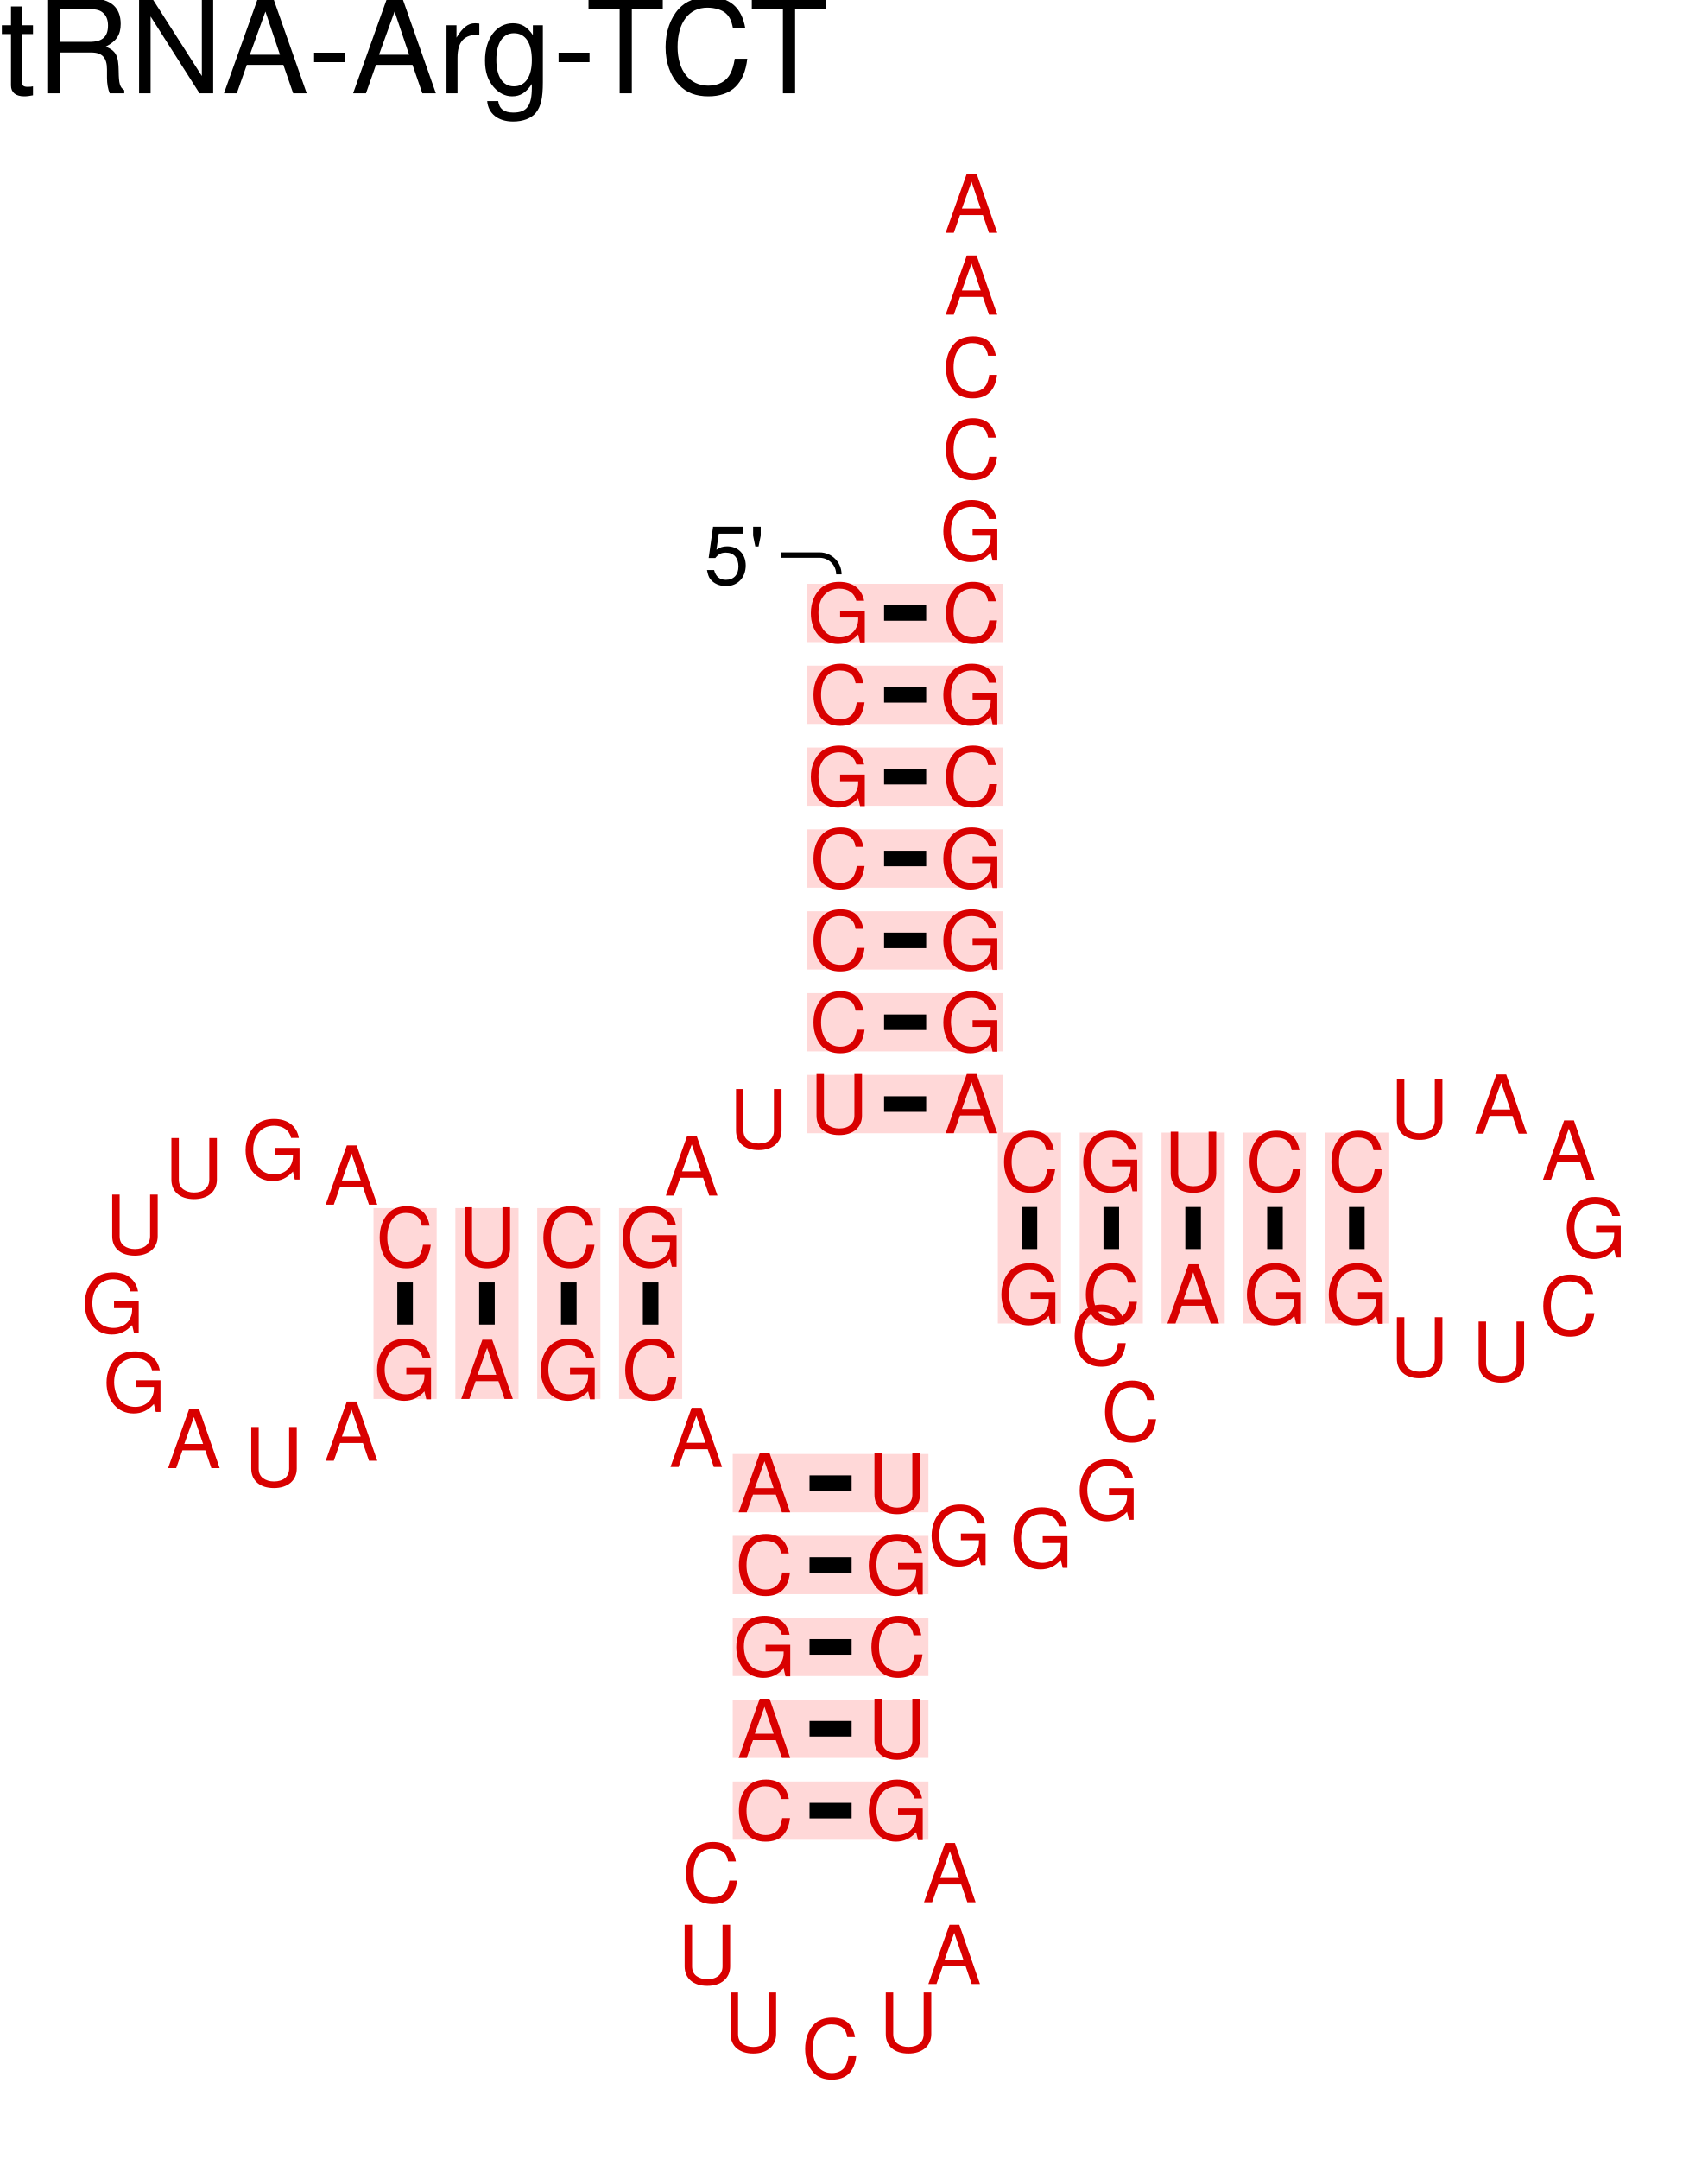
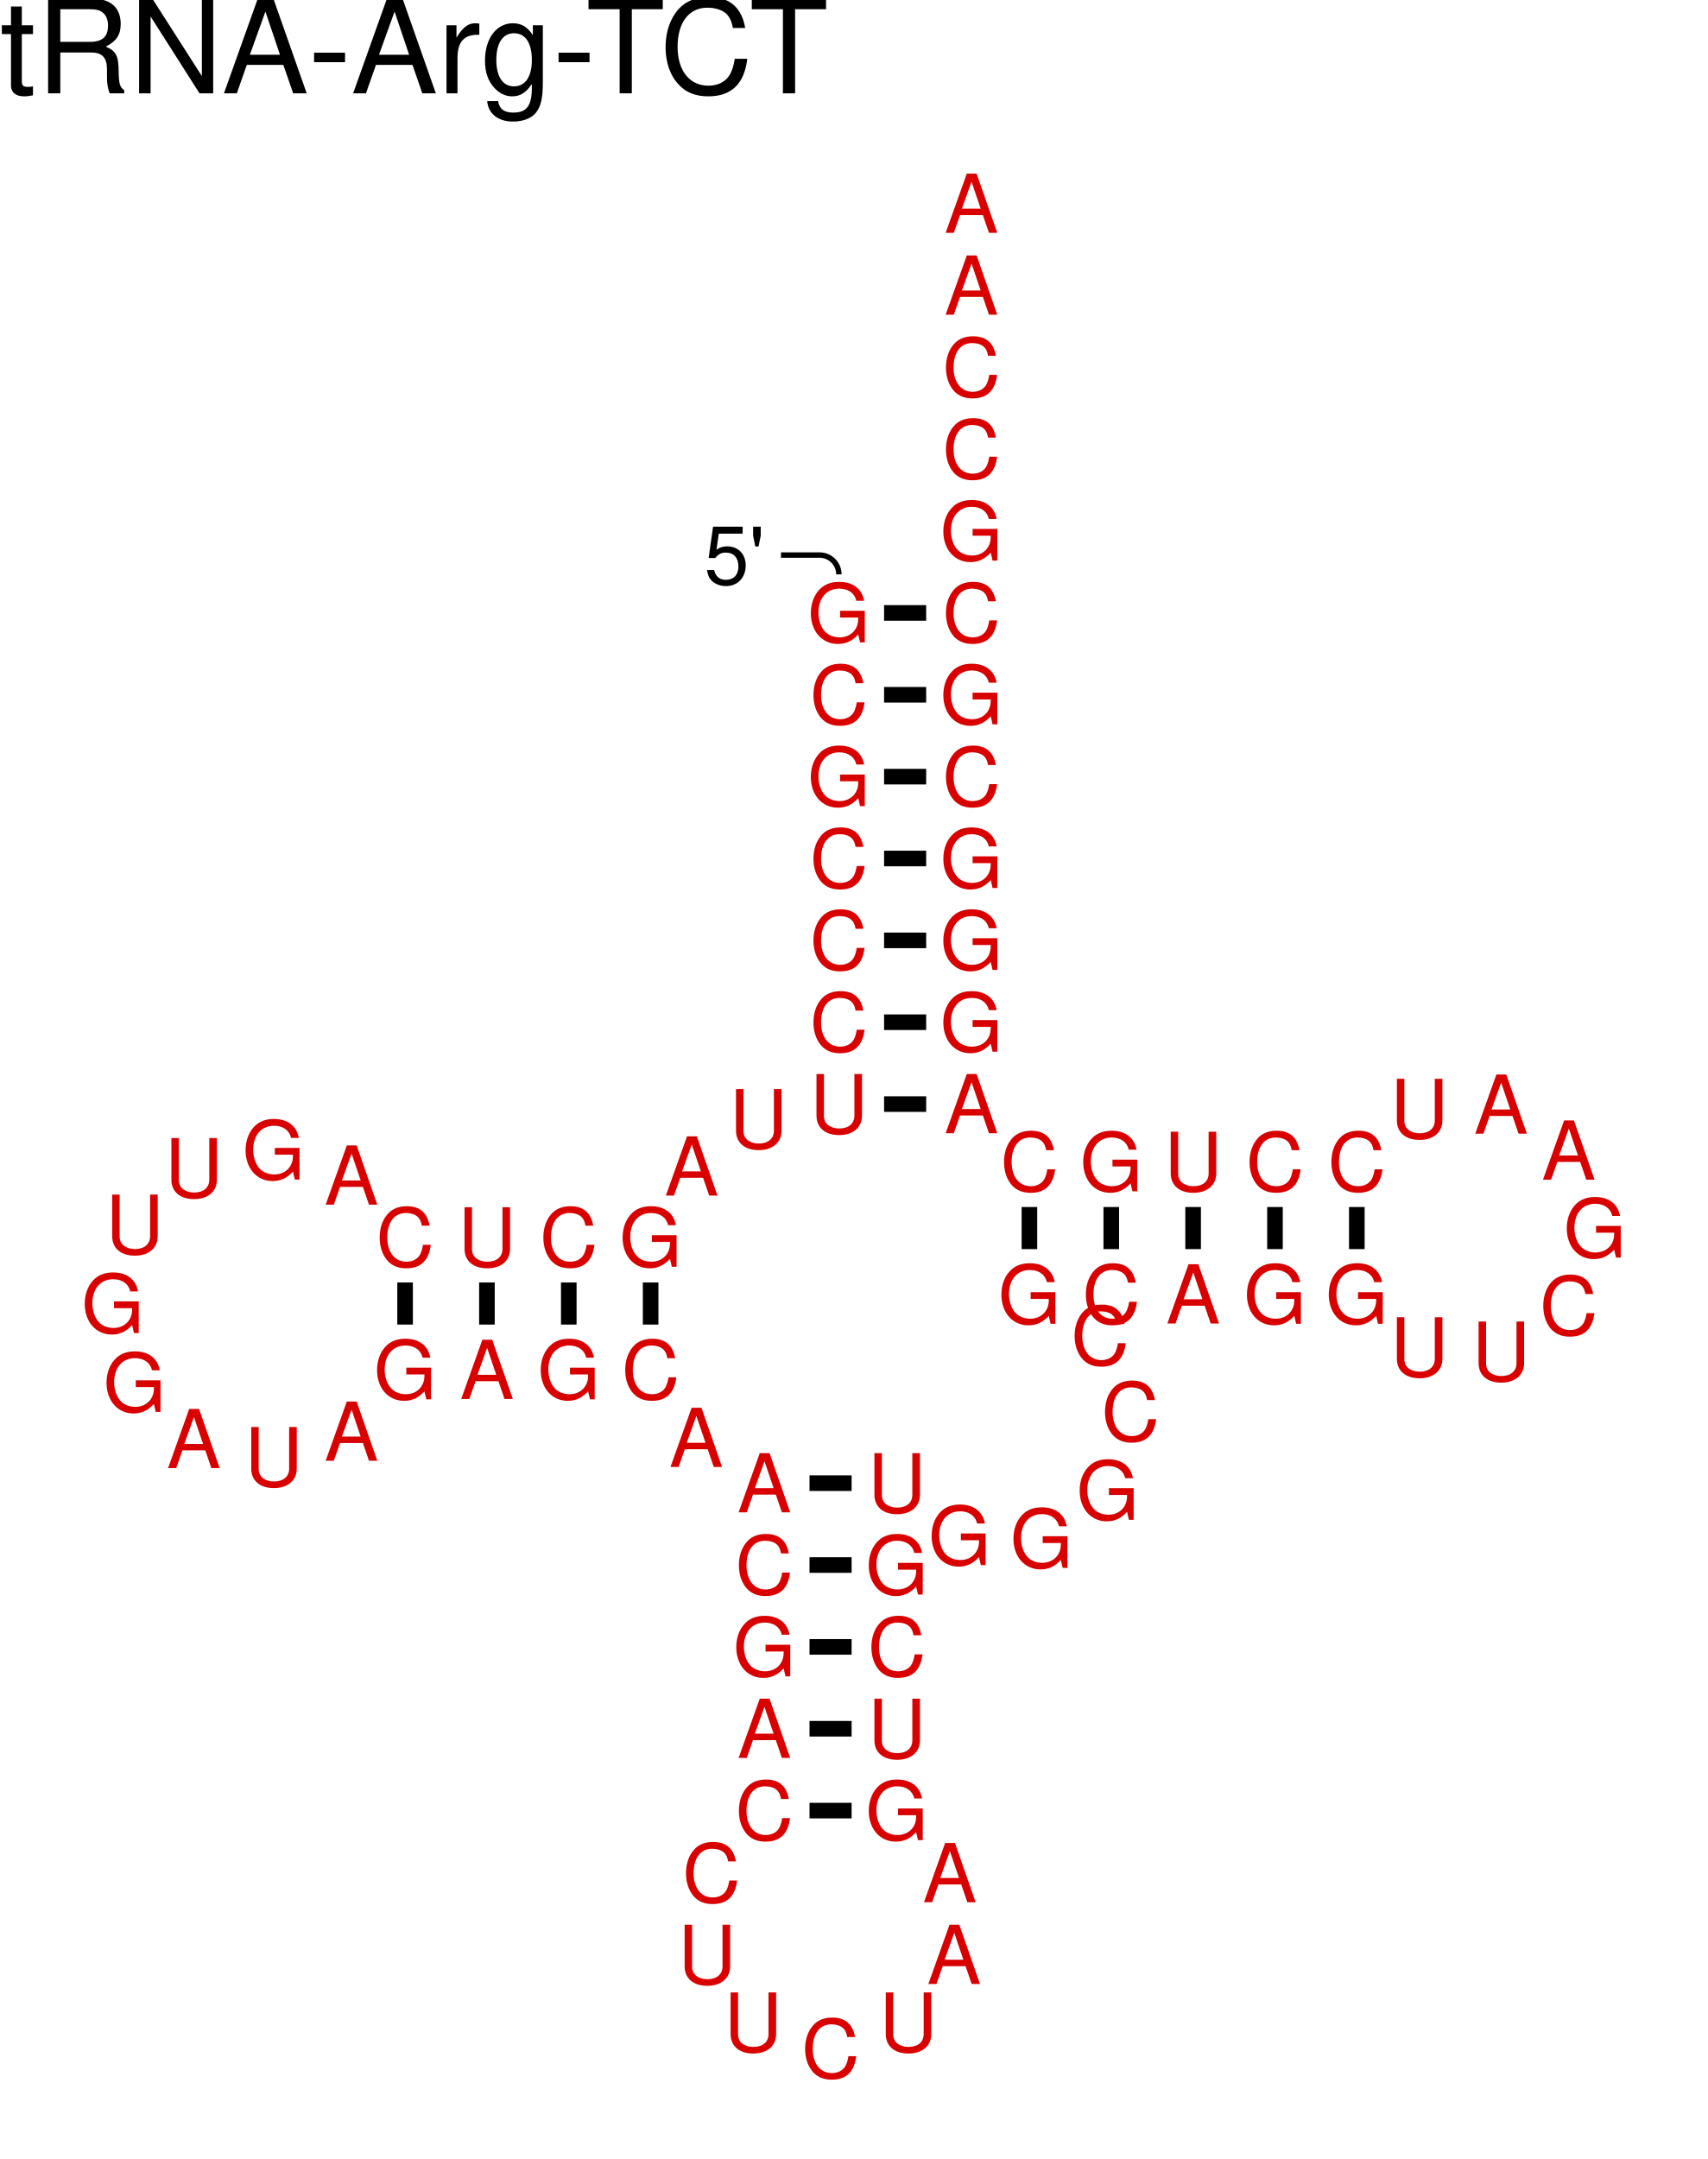
<svg xmlns="http://www.w3.org/2000/svg" version="1.0" width="157.727" height="199.397" id="svg2403" xml:space="preserve">
  <text x="0" y="8.616" id="text1000">
    <tspan x="0" y="8.616" fill="#000000" font-variant="normal" font-weight="normal" font-style="normal" font-family="Helvetica, Arial, sans-serif" font-size="12" id="tspan1001">tRNA-Arg-TCT</tspan>
  </text>
-   <path fill="#ffd8d8" stroke="none" d="M 74.566 53.916 L 74.566,53.916L 92.641,53.916L 92.641,59.301L 74.566,59.301Z" />
  <path fill="none" stroke="#000000" stroke-width="1.44" stroke-linecap="butt" stroke-linejoin="miter" d="M 81.66 56.608 L 85.548 56.608 " />
-   <path fill="#ffd8d8" stroke="none" d="M 74.566 61.476 L 74.566,61.476L 92.641,61.476L 92.641,66.861L 74.566,66.861Z" />
  <path fill="none" stroke="#000000" stroke-width="1.44" stroke-linecap="butt" stroke-linejoin="miter" d="M 81.66 64.168 L 85.548 64.168 " />
-   <path fill="#ffd8d8" stroke="none" d="M 74.566 69.036 L 74.566,69.036L 92.641,69.036L 92.641,74.421L 74.566,74.421Z" />
  <path fill="none" stroke="#000000" stroke-width="1.44" stroke-linecap="butt" stroke-linejoin="miter" d="M 81.66 71.728 L 85.548 71.728 " />
-   <path fill="#ffd8d8" stroke="none" d="M 74.566 76.596 L 74.566,76.596L 92.641,76.596L 92.641,81.981L 74.566,81.981Z" />
  <path fill="none" stroke="#000000" stroke-width="1.44" stroke-linecap="butt" stroke-linejoin="miter" d="M 81.66 79.288 L 85.548 79.288 " />
-   <path fill="#ffd8d8" stroke="none" d="M 74.566 84.156 L 74.566,84.156L 92.641,84.156L 92.641,89.541L 74.566,89.541Z" />
  <path fill="none" stroke="#000000" stroke-width="1.44" stroke-linecap="butt" stroke-linejoin="miter" d="M 81.66 86.849 L 85.548 86.849 " />
-   <path fill="#ffd8d8" stroke="none" d="M 74.566 91.716 L 74.566,91.716L 92.641,91.716L 92.641,97.101L 74.566,97.101Z" />
  <path fill="none" stroke="#000000" stroke-width="1.44" stroke-linecap="butt" stroke-linejoin="miter" d="M 81.66 94.409 L 85.548 94.409 " />
-   <path fill="#ffd8d8" stroke="none" d="M 74.566 99.276 L 74.566,99.276L 92.641,99.276L 92.641,104.661L 74.566,104.661Z" />
  <path fill="none" stroke="#000000" stroke-width="1.44" stroke-linecap="butt" stroke-linejoin="miter" d="M 81.66 101.969 L 85.548 101.969 " />
-   <path fill="#ffd8d8" stroke="none" d="M 63.014 111.577 L 63.014,111.577L 63.014,129.202L 57.179,129.202L 57.179,111.577Z" />
  <path fill="none" stroke="#000000" stroke-width="1.44" stroke-linecap="butt" stroke-linejoin="miter" d="M 60.097 118.445 L 60.097 122.333 " />
-   <path fill="#ffd8d8" stroke="none" d="M 55.454 111.577 L 55.454,111.577L 55.454,129.202L 49.619,129.202L 49.619,111.577Z" />
  <path fill="none" stroke="#000000" stroke-width="1.44" stroke-linecap="butt" stroke-linejoin="miter" d="M 52.537 118.445 L 52.537 122.333 " />
-   <path fill="#ffd8d8" stroke="none" d="M 47.894 111.577 L 47.894,111.577L 47.894,129.202L 42.059,129.202L 42.059,111.577Z" />
  <path fill="none" stroke="#000000" stroke-width="1.44" stroke-linecap="butt" stroke-linejoin="miter" d="M 44.977 118.445 L 44.977 122.333 " />
-   <path fill="#ffd8d8" stroke="none" d="M 40.334 111.577 L 40.334,111.577L 40.334,129.202L 34.499,129.202L 34.499,111.577Z" />
  <path fill="none" stroke="#000000" stroke-width="1.44" stroke-linecap="butt" stroke-linejoin="miter" d="M 37.417 118.445 L 37.417 122.333 " />
-   <path fill="#ffd8d8" stroke="none" d="M 67.679 134.288 L 67.679,134.288L 85.754,134.288L 85.754,139.673L 67.679,139.673Z" />
  <path fill="none" stroke="#000000" stroke-width="1.44" stroke-linecap="butt" stroke-linejoin="miter" d="M 74.773 136.98 L 78.661 136.98 " />
-   <path fill="#ffd8d8" stroke="none" d="M 67.679 141.848 L 67.679,141.848L 85.754,141.848L 85.754,147.233L 67.679,147.233Z" />
  <path fill="none" stroke="#000000" stroke-width="1.44" stroke-linecap="butt" stroke-linejoin="miter" d="M 74.773 144.54 L 78.661 144.54 " />
-   <path fill="#ffd8d8" stroke="none" d="M 67.679 149.408 L 67.679,149.408L 85.754,149.408L 85.754,154.793L 67.679,154.793Z" />
  <path fill="none" stroke="#000000" stroke-width="1.44" stroke-linecap="butt" stroke-linejoin="miter" d="M 74.773 152.1 L 78.661 152.1 " />
-   <path fill="#ffd8d8" stroke="none" d="M 67.679 156.968 L 67.679,156.968L 85.754,156.968L 85.754,162.353L 67.679,162.353Z" />
  <path fill="none" stroke="#000000" stroke-width="1.44" stroke-linecap="butt" stroke-linejoin="miter" d="M 74.773 159.66 L 78.661 159.66 " />
-   <path fill="#ffd8d8" stroke="none" d="M 67.679 164.528 L 67.679,164.528L 85.754,164.528L 85.754,169.913L 67.679,169.913Z" />
  <path fill="none" stroke="#000000" stroke-width="1.44" stroke-linecap="butt" stroke-linejoin="miter" d="M 74.773 167.22 L 78.661 167.22 " />
-   <path fill="#ffd8d8" stroke="none" d="M 92.167 122.231 L 92.167,122.231L 92.167,104.606L 98.002,104.606L 98.002,122.231Z" />
  <path fill="none" stroke="#000000" stroke-width="1.44" stroke-linecap="butt" stroke-linejoin="miter" d="M 95.085 115.363 L 95.085 111.475 " />
-   <path fill="#ffd8d8" stroke="none" d="M 99.727 122.231 L 99.727,122.231L 99.727,104.606L 105.562,104.606L 105.562,122.231Z" />
  <path fill="none" stroke="#000000" stroke-width="1.44" stroke-linecap="butt" stroke-linejoin="miter" d="M 102.645 115.363 L 102.645 111.475 " />
-   <path fill="#ffd8d8" stroke="none" d="M 107.287 122.231 L 107.287,122.231L 107.287,104.606L 113.122,104.606L 113.122,122.231Z" />
  <path fill="none" stroke="#000000" stroke-width="1.44" stroke-linecap="butt" stroke-linejoin="miter" d="M 110.205 115.363 L 110.205 111.475 " />
-   <path fill="#ffd8d8" stroke="none" d="M 114.847 122.231 L 114.847,122.231L 114.847,104.606L 120.682,104.606L 120.682,122.231Z" />
  <path fill="none" stroke="#000000" stroke-width="1.44" stroke-linecap="butt" stroke-linejoin="miter" d="M 117.765 115.363 L 117.765 111.475 " />
-   <path fill="#ffd8d8" stroke="none" d="M 122.407 122.231 L 122.407,122.231L 122.407,104.606L 128.242,104.606L 128.242,122.231Z" />
  <path fill="none" stroke="#000000" stroke-width="1.44" stroke-linecap="butt" stroke-linejoin="miter" d="M 125.325 115.363 L 125.325 111.475 " />
-   <path fill="none" stroke="#5c5c5c" stroke-width="0.5" stroke-linecap="butt" stroke-linejoin="miter" d="" />
-   <path fill="none" stroke="#5c5c5c" stroke-width="0.5" stroke-linecap="butt" stroke-linejoin="miter" d="" />
-   <path fill="none" stroke="#5c5c5c" stroke-width="0.5" stroke-linecap="butt" stroke-linejoin="miter" d="" />
-   <path fill="none" stroke="#5c5c5c" stroke-width="0.5" stroke-linecap="butt" stroke-linejoin="miter" d="" />
-   <path fill="none" stroke="#5c5c5c" stroke-width="0.5" stroke-linecap="butt" stroke-linejoin="miter" d="" />
-   <path fill="none" stroke="#5c5c5c" stroke-width="0.5" stroke-linecap="butt" stroke-linejoin="miter" d="" />
-   <path fill="none" stroke="#5c5c5c" stroke-width="0.5" stroke-linecap="butt" stroke-linejoin="miter" d="" />
-   <path fill="none" stroke="#5c5c5c" stroke-width="0.5" stroke-linecap="butt" stroke-linejoin="miter" d="" />
-   <path fill="none" stroke="#5c5c5c" stroke-width="0.5" stroke-linecap="butt" stroke-linejoin="miter" d="" />
-   <path fill="none" stroke="#5c5c5c" stroke-width="0.5" stroke-linecap="butt" stroke-linejoin="miter" d="" />
-   <path fill="none" stroke="#5c5c5c" stroke-width="0.5" stroke-linecap="butt" stroke-linejoin="miter" d="" />
-   <path fill="none" stroke="#5c5c5c" stroke-width="0.5" stroke-linecap="butt" stroke-linejoin="miter" d="" />
-   <path fill="none" stroke="#5c5c5c" stroke-width="0.5" stroke-linecap="butt" stroke-linejoin="miter" d="" />
-   <path fill="none" stroke="#5c5c5c" stroke-width="0.5" stroke-linecap="butt" stroke-linejoin="miter" d="" />
-   <path fill="none" stroke="#5c5c5c" stroke-width="0.5" stroke-linecap="butt" stroke-linejoin="miter" d="" />
-   <path fill="none" stroke="#5c5c5c" stroke-width="0.5" stroke-linecap="butt" stroke-linejoin="miter" d="" />
-   <path fill="none" stroke="#5c5c5c" stroke-width="0.5" stroke-linecap="butt" stroke-linejoin="miter" d="" />
-   <path fill="none" stroke="#5c5c5c" stroke-width="0.5" stroke-linecap="butt" stroke-linejoin="miter" d="" />
-   <path fill="none" stroke="#5c5c5c" stroke-width="0.5" stroke-linecap="butt" stroke-linejoin="miter" d="" />
-   <path fill="none" stroke="#5c5c5c" stroke-width="0.5" stroke-linecap="butt" stroke-linejoin="miter" d="" />
-   <path fill="none" stroke="#5c5c5c" stroke-width="0.5" stroke-linecap="butt" stroke-linejoin="miter" d="" />
-   <path fill="none" stroke="#5c5c5c" stroke-width="0.5" stroke-linecap="butt" stroke-linejoin="miter" d="" />
-   <path fill="none" stroke="#5c5c5c" stroke-width="0.5" stroke-linecap="butt" stroke-linejoin="miter" d="" />
-   <path fill="none" stroke="#5c5c5c" stroke-width="0.5" stroke-linecap="butt" stroke-linejoin="miter" d="" />
-   <path fill="none" stroke="#5c5c5c" stroke-width="0.5" stroke-linecap="butt" stroke-linejoin="miter" d="" />
-   <path fill="none" stroke="#5c5c5c" stroke-width="0.5" stroke-linecap="butt" stroke-linejoin="miter" d="" />
-   <path fill="none" stroke="#5c5c5c" stroke-width="0.5" stroke-linecap="butt" stroke-linejoin="miter" d="" />
-   <path fill="none" stroke="#5c5c5c" stroke-width="0.5" stroke-linecap="butt" stroke-linejoin="miter" d="" />
-   <path fill="none" stroke="#5c5c5c" stroke-width="0.5" stroke-linecap="butt" stroke-linejoin="miter" d="" />
-   <path fill="none" stroke="#5c5c5c" stroke-width="0.5" stroke-linecap="butt" stroke-linejoin="miter" d="" />
-   <path fill="none" stroke="#5c5c5c" stroke-width="0.5" stroke-linecap="butt" stroke-linejoin="miter" d="" />
-   <path fill="none" stroke="#5c5c5c" stroke-width="0.5" stroke-linecap="butt" stroke-linejoin="miter" d="" />
-   <path fill="none" stroke="#5c5c5c" stroke-width="0.5" stroke-linecap="butt" stroke-linejoin="miter" d="" />
-   <path fill="none" stroke="#5c5c5c" stroke-width="0.5" stroke-linecap="butt" stroke-linejoin="miter" d="" />
-   <path fill="none" stroke="#5c5c5c" stroke-width="0.5" stroke-linecap="butt" stroke-linejoin="miter" d="" />
-   <path fill="none" stroke="#5c5c5c" stroke-width="0.5" stroke-linecap="butt" stroke-linejoin="miter" d="" />
-   <path fill="none" stroke="#5c5c5c" stroke-width="0.5" stroke-linecap="butt" stroke-linejoin="miter" d="" />
-   <path fill="none" stroke="#5c5c5c" stroke-width="0.5" stroke-linecap="butt" stroke-linejoin="miter" d="" />
-   <path fill="none" stroke="#5c5c5c" stroke-width="0.5" stroke-linecap="butt" stroke-linejoin="miter" d="" />
-   <path fill="none" stroke="#5c5c5c" stroke-width="0.5" stroke-linecap="butt" stroke-linejoin="miter" d="" />
-   <path fill="none" stroke="#5c5c5c" stroke-width="0.5" stroke-linecap="butt" stroke-linejoin="miter" d="" />
-   <path fill="none" stroke="#5c5c5c" stroke-width="0.5" stroke-linecap="butt" stroke-linejoin="miter" d="" />
-   <path fill="none" stroke="#5c5c5c" stroke-width="0.5" stroke-linecap="butt" stroke-linejoin="miter" d="" />
-   <path fill="none" stroke="#5c5c5c" stroke-width="0.5" stroke-linecap="butt" stroke-linejoin="miter" d="" />
-   <path fill="none" stroke="#5c5c5c" stroke-width="0.5" stroke-linecap="butt" stroke-linejoin="miter" d="" />
-   <path fill="none" stroke="#5c5c5c" stroke-width="0.5" stroke-linecap="butt" stroke-linejoin="miter" d="" />
-   <path fill="none" stroke="#5c5c5c" stroke-width="0.5" stroke-linecap="butt" stroke-linejoin="miter" d="" />
-   <path fill="none" stroke="#5c5c5c" stroke-width="0.5" stroke-linecap="butt" stroke-linejoin="miter" d="" />
-   <path fill="none" stroke="#5c5c5c" stroke-width="0.5" stroke-linecap="butt" stroke-linejoin="miter" d="" />
-   <path fill="none" stroke="#5c5c5c" stroke-width="0.5" stroke-linecap="butt" stroke-linejoin="miter" d="" />
-   <path fill="none" stroke="#5c5c5c" stroke-width="0.5" stroke-linecap="butt" stroke-linejoin="miter" d="" />
-   <path fill="none" stroke="#5c5c5c" stroke-width="0.5" stroke-linecap="butt" stroke-linejoin="miter" d="" />
-   <path fill="none" stroke="#5c5c5c" stroke-width="0.5" stroke-linecap="butt" stroke-linejoin="miter" d="" />
-   <path fill="none" stroke="#5c5c5c" stroke-width="0.5" stroke-linecap="butt" stroke-linejoin="miter" d="" />
-   <path fill="none" stroke="#5c5c5c" stroke-width="0.5" stroke-linecap="butt" stroke-linejoin="miter" d="" />
-   <path fill="none" stroke="#5c5c5c" stroke-width="0.5" stroke-linecap="butt" stroke-linejoin="miter" d="" />
-   <path fill="none" stroke="#5c5c5c" stroke-width="0.5" stroke-linecap="butt" stroke-linejoin="miter" d="" />
-   <path fill="none" stroke="#5c5c5c" stroke-width="0.5" stroke-linecap="butt" stroke-linejoin="miter" d="" />
-   <path fill="none" stroke="#5c5c5c" stroke-width="0.5" stroke-linecap="butt" stroke-linejoin="miter" d="" />
-   <path fill="none" stroke="#5c5c5c" stroke-width="0.5" stroke-linecap="butt" stroke-linejoin="miter" d="" />
-   <path fill="none" stroke="#5c5c5c" stroke-width="0.5" stroke-linecap="butt" stroke-linejoin="miter" d="" />
-   <path fill="none" stroke="#5c5c5c" stroke-width="0.5" stroke-linecap="butt" stroke-linejoin="miter" d="" />
-   <path fill="none" stroke="#5c5c5c" stroke-width="0.5" stroke-linecap="butt" stroke-linejoin="miter" d="" />
-   <path fill="none" stroke="#5c5c5c" stroke-width="0.5" stroke-linecap="butt" stroke-linejoin="miter" d="" />
-   <path fill="none" stroke="#5c5c5c" stroke-width="0.5" stroke-linecap="butt" stroke-linejoin="miter" d="" />
-   <path fill="none" stroke="#5c5c5c" stroke-width="0.5" stroke-linecap="butt" stroke-linejoin="miter" d="" />
-   <path fill="none" stroke="#5c5c5c" stroke-width="0.5" stroke-linecap="butt" stroke-linejoin="miter" d="" />
-   <path fill="none" stroke="#5c5c5c" stroke-width="0.5" stroke-linecap="butt" stroke-linejoin="miter" d="" />
-   <path fill="none" stroke="#5c5c5c" stroke-width="0.5" stroke-linecap="butt" stroke-linejoin="miter" d="" />
-   <path fill="none" stroke="#5c5c5c" stroke-width="0.5" stroke-linecap="butt" stroke-linejoin="miter" d="" />
-   <path fill="none" stroke="#5c5c5c" stroke-width="0.5" stroke-linecap="butt" stroke-linejoin="miter" d="" />
-   <path fill="none" stroke="#5c5c5c" stroke-width="0.5" stroke-linecap="butt" stroke-linejoin="miter" d="" />
-   <path fill="none" stroke="#5c5c5c" stroke-width="0.5" stroke-linecap="butt" stroke-linejoin="miter" d="" />
-   <path fill="none" stroke="#5c5c5c" stroke-width="0.5" stroke-linecap="butt" stroke-linejoin="miter" d="" />
-   <path fill="none" stroke="#5c5c5c" stroke-width="0.5" stroke-linecap="butt" stroke-linejoin="miter" d="" />
-   <path fill="none" stroke="#5c5c5c" stroke-width="0.5" stroke-linecap="butt" stroke-linejoin="miter" d="" />
-   <path fill="none" stroke="#5c5c5c" stroke-width="0.5" stroke-linecap="butt" stroke-linejoin="miter" d="" />
-   <path fill="none" stroke="#5c5c5c" stroke-width="0.5" stroke-linecap="butt" stroke-linejoin="miter" d="" />
-   <path fill="none" stroke="#5c5c5c" stroke-width="0.5" stroke-linecap="butt" stroke-linejoin="miter" d="" />
-   <path fill="none" stroke="#5c5c5c" stroke-width="0.5" stroke-linecap="butt" stroke-linejoin="miter" d="" />
-   <path fill="none" stroke="#5c5c5c" stroke-width="0.5" stroke-linecap="butt" stroke-linejoin="miter" d="" />
-   <path fill="none" stroke="#5c5c5c" stroke-width="0.5" stroke-linecap="butt" stroke-linejoin="miter" d="" />
-   <path fill="none" stroke="#5c5c5c" stroke-width="0.5" stroke-linecap="butt" stroke-linejoin="miter" d="" />
-   <path fill="none" stroke="#5c5c5c" stroke-width="0.5" stroke-linecap="butt" stroke-linejoin="miter" d="" />
-   <path fill="none" stroke="#5c5c5c" stroke-width="0.5" stroke-linecap="butt" stroke-linejoin="miter" d="" />
-   <path fill="none" stroke="#5c5c5c" stroke-width="0.5" stroke-linecap="butt" stroke-linejoin="miter" d="" />
-   <path fill="none" stroke="#5c5c5c" stroke-width="0.5" stroke-linecap="butt" stroke-linejoin="miter" d="" />
-   <path fill="none" stroke="#5c5c5c" stroke-width="0.5" stroke-linecap="butt" stroke-linejoin="miter" d="" />
-   <path fill="none" stroke="#5c5c5c" stroke-width="0.5" stroke-linecap="butt" stroke-linejoin="miter" d="" />
-   <path fill="none" stroke="#5c5c5c" stroke-width="0.5" stroke-linecap="butt" stroke-linejoin="miter" d="" />
-   <path fill="none" stroke="#5c5c5c" stroke-width="0.5" stroke-linecap="butt" stroke-linejoin="miter" d="" />
-   <path fill="none" stroke="#5c5c5c" stroke-width="0.5" stroke-linecap="butt" stroke-linejoin="miter" d="" />
-   <path fill="none" stroke="#5c5c5c" stroke-width="0.5" stroke-linecap="butt" stroke-linejoin="miter" d="" />
-   <path fill="none" stroke="#5c5c5c" stroke-width="0.5" stroke-linecap="butt" stroke-linejoin="miter" d="" />
-   <path fill="none" stroke="#5c5c5c" stroke-width="0.5" stroke-linecap="butt" stroke-linejoin="miter" d="" />
-   <path fill="none" stroke="#5c5c5c" stroke-width="0.5" stroke-linecap="butt" stroke-linejoin="miter" d="" />
-   <path fill="none" stroke="#5c5c5c" stroke-width="0.5" stroke-linecap="butt" stroke-linejoin="miter" d="" />
-   <path fill="none" stroke="#5c5c5c" stroke-width="0.5" stroke-linecap="butt" stroke-linejoin="miter" d="" />
-   <path fill="none" stroke="#5c5c5c" stroke-width="0.5" stroke-linecap="butt" stroke-linejoin="miter" d="" />
-   <path fill="none" stroke="#5c5c5c" stroke-width="0.5" stroke-linecap="butt" stroke-linejoin="miter" d="" />
-   <path fill="none" stroke="#5c5c5c" stroke-width="0.5" stroke-linecap="butt" stroke-linejoin="miter" d="" />
-   <path fill="none" stroke="#5c5c5c" stroke-width="0.5" stroke-linecap="butt" stroke-linejoin="miter" d="" />
-   <path fill="none" stroke="#5c5c5c" stroke-width="0.5" stroke-linecap="butt" stroke-linejoin="miter" d="" />
-   <path fill="none" stroke="#5c5c5c" stroke-width="0.5" stroke-linecap="butt" stroke-linejoin="miter" d="" />
-   <path fill="none" stroke="#5c5c5c" stroke-width="0.5" stroke-linecap="butt" stroke-linejoin="miter" d="" />
-   <path fill="none" stroke="#5c5c5c" stroke-width="0.5" stroke-linecap="butt" stroke-linejoin="miter" d="" />
-   <path fill="none" stroke="#5c5c5c" stroke-width="0.5" stroke-linecap="butt" stroke-linejoin="miter" d="" />
-   <path fill="none" stroke="#5c5c5c" stroke-width="0.5" stroke-linecap="butt" stroke-linejoin="miter" d="" />
-   <path fill="none" stroke="#5c5c5c" stroke-width="0.5" stroke-linecap="butt" stroke-linejoin="miter" d="" />
-   <path fill="none" stroke="#5c5c5c" stroke-width="0.5" stroke-linecap="butt" stroke-linejoin="miter" d="" />
-   <path fill="none" stroke="#5c5c5c" stroke-width="0.5" stroke-linecap="butt" stroke-linejoin="miter" d="" />
-   <path fill="none" stroke="#5c5c5c" stroke-width="0.5" stroke-linecap="butt" stroke-linejoin="miter" d="" />
-   <path fill="none" stroke="#5c5c5c" stroke-width="0.5" stroke-linecap="butt" stroke-linejoin="miter" d="" />
-   <path fill="none" stroke="#5c5c5c" stroke-width="0.5" stroke-linecap="butt" stroke-linejoin="miter" d="" />
-   <path fill="none" stroke="#5c5c5c" stroke-width="0.5" stroke-linecap="butt" stroke-linejoin="miter" d="" />
-   <path fill="none" stroke="#5c5c5c" stroke-width="0.5" stroke-linecap="butt" stroke-linejoin="miter" d="" />
-   <path fill="none" stroke="#5c5c5c" stroke-width="0.5" stroke-linecap="butt" stroke-linejoin="miter" d="" />
-   <path fill="none" stroke="#5c5c5c" stroke-width="0.5" stroke-linecap="butt" stroke-linejoin="miter" d="" />
-   <path fill="none" stroke="#5c5c5c" stroke-width="0.5" stroke-linecap="butt" stroke-linejoin="miter" d="" />
-   <path fill="none" stroke="#5c5c5c" stroke-width="0.5" stroke-linecap="butt" stroke-linejoin="miter" d="" />
-   <path fill="none" stroke="#5c5c5c" stroke-width="0.5" stroke-linecap="butt" stroke-linejoin="miter" d="" />
-   <path fill="none" stroke="#5c5c5c" stroke-width="0.5" stroke-linecap="butt" stroke-linejoin="miter" d="" />
-   <path fill="none" stroke="#5c5c5c" stroke-width="0.5" stroke-linecap="butt" stroke-linejoin="miter" d="" />
-   <path fill="none" stroke="#5c5c5c" stroke-width="0.5" stroke-linecap="butt" stroke-linejoin="miter" d="" />
-   <path fill="none" stroke="#5c5c5c" stroke-width="0.5" stroke-linecap="butt" stroke-linejoin="miter" d="" />
-   <path fill="none" stroke="#5c5c5c" stroke-width="0.5" stroke-linecap="butt" stroke-linejoin="miter" d="" />
-   <path fill="none" stroke="#5c5c5c" stroke-width="0.5" stroke-linecap="butt" stroke-linejoin="miter" d="" />
-   <path fill="none" stroke="#5c5c5c" stroke-width="0.5" stroke-linecap="butt" stroke-linejoin="miter" d="" />
-   <path fill="none" stroke="#5c5c5c" stroke-width="0.5" stroke-linecap="butt" stroke-linejoin="miter" d="" />
-   <path fill="none" stroke="#5c5c5c" stroke-width="0.5" stroke-linecap="butt" stroke-linejoin="miter" d="" />
-   <path fill="none" stroke="#5c5c5c" stroke-width="0.5" stroke-linecap="butt" stroke-linejoin="miter" d="" />
-   <path fill="none" stroke="#5c5c5c" stroke-width="0.5" stroke-linecap="butt" stroke-linejoin="miter" d="" />
-   <path fill="none" stroke="#5c5c5c" stroke-width="0.5" stroke-linecap="butt" stroke-linejoin="miter" d="" />
-   <path fill="none" stroke="#5c5c5c" stroke-width="0.5" stroke-linecap="butt" stroke-linejoin="miter" d="" />
-   <path fill="none" stroke="#5c5c5c" stroke-width="0.5" stroke-linecap="butt" stroke-linejoin="miter" d="" />
-   <path fill="none" stroke="#5c5c5c" stroke-width="0.5" stroke-linecap="butt" stroke-linejoin="miter" d="" />
-   <path fill="none" stroke="#5c5c5c" stroke-width="0.5" stroke-linecap="butt" stroke-linejoin="miter" d="" />
-   <path fill="none" stroke="#5c5c5c" stroke-width="0.5" stroke-linecap="butt" stroke-linejoin="miter" d="" />
-   <path fill="none" stroke="#5c5c5c" stroke-width="0.5" stroke-linecap="butt" stroke-linejoin="miter" d="" />
-   <path fill="none" stroke="#5c5c5c" stroke-width="0.5" stroke-linecap="butt" stroke-linejoin="miter" d="" />
-   <path fill="none" stroke="#5c5c5c" stroke-width="0.5" stroke-linecap="butt" stroke-linejoin="miter" d="" />
-   <path fill="none" stroke="#5c5c5c" stroke-width="0.5" stroke-linecap="butt" stroke-linejoin="miter" d="" />
-   <path fill="none" stroke="#5c5c5c" stroke-width="0.5" stroke-linecap="butt" stroke-linejoin="miter" d="" />
-   <path fill="none" stroke="#5c5c5c" stroke-width="0.5" stroke-linecap="butt" stroke-linejoin="miter" d="" />
-   <path fill="none" stroke="#5c5c5c" stroke-width="0.5" stroke-linecap="butt" stroke-linejoin="miter" d="" />
-   <path fill="none" stroke="#5c5c5c" stroke-width="0.5" stroke-linecap="butt" stroke-linejoin="miter" d="" />
-   <path fill="none" stroke="#5c5c5c" stroke-width="0.5" stroke-linecap="butt" stroke-linejoin="miter" d="" />
-   <path fill="none" stroke="#5c5c5c" stroke-width="0.5" stroke-linecap="butt" stroke-linejoin="miter" d="" />
-   <path fill="none" stroke="#5c5c5c" stroke-width="0.5" stroke-linecap="butt" stroke-linejoin="miter" d="" />
-   <path fill="none" stroke="#5c5c5c" stroke-width="0.5" stroke-linecap="butt" stroke-linejoin="miter" d="" />
-   <path fill="none" stroke="#5c5c5c" stroke-width="0.5" stroke-linecap="butt" stroke-linejoin="miter" d="" />
-   <path fill="none" stroke="#5c5c5c" stroke-width="0.5" stroke-linecap="butt" stroke-linejoin="miter" d="" />
-   <path fill="none" stroke="#5c5c5c" stroke-width="0.5" stroke-linecap="butt" stroke-linejoin="miter" d="" />
-   <path fill="none" stroke="#5c5c5c" stroke-width="0.5" stroke-linecap="butt" stroke-linejoin="miter" d="" />
-   <path fill="none" stroke="#5c5c5c" stroke-width="0.5" stroke-linecap="butt" stroke-linejoin="miter" d="" />
-   <path fill="none" stroke="#5c5c5c" stroke-width="0.5" stroke-linecap="butt" stroke-linejoin="miter" d="" />
  <text x="74.566" y="59.301" id="text1002">
    <tspan x="74.566" y="59.301" fill="#d90000" font-variant="normal" font-weight="normal" font-style="normal" font-family="Helvetica, Arial, sans-serif" font-size="7.5" id="tspan1003">G</tspan>
  </text>
  <text x="74.776" y="66.861" id="text1004">
    <tspan x="74.776" y="66.861" fill="#d90000" font-variant="normal" font-weight="normal" font-style="normal" font-family="Helvetica, Arial, sans-serif" font-size="7.5" id="tspan1005">C</tspan>
  </text>
  <text x="74.566" y="74.421" id="text1006">
    <tspan x="74.566" y="74.421" fill="#d90000" font-variant="normal" font-weight="normal" font-style="normal" font-family="Helvetica, Arial, sans-serif" font-size="7.5" id="tspan1007">G</tspan>
  </text>
  <text x="74.776" y="81.981" id="text1008">
    <tspan x="74.776" y="81.981" fill="#d90000" font-variant="normal" font-weight="normal" font-style="normal" font-family="Helvetica, Arial, sans-serif" font-size="7.5" id="tspan1009">C</tspan>
  </text>
  <text x="74.776" y="89.541" id="text1010">
    <tspan x="74.776" y="89.541" fill="#d90000" font-variant="normal" font-weight="normal" font-style="normal" font-family="Helvetica, Arial, sans-serif" font-size="7.5" id="tspan1011">C</tspan>
  </text>
  <text x="74.776" y="97.101" id="text1012">
    <tspan x="74.776" y="97.101" fill="#d90000" font-variant="normal" font-weight="normal" font-style="normal" font-family="Helvetica, Arial, sans-serif" font-size="7.5" id="tspan1013">C</tspan>
  </text>
  <text x="74.776" y="104.661" id="text1014">
    <tspan x="74.776" y="104.661" fill="#d90000" font-variant="normal" font-weight="normal" font-style="normal" font-family="Helvetica, Arial, sans-serif" font-size="7.5" id="tspan1015">U</tspan>
  </text>
  <text x="67.345" y="106.051" id="text1016">
    <tspan x="67.345" y="106.051" fill="#d90000" font-variant="normal" font-weight="normal" font-style="normal" font-family="Helvetica, Arial, sans-serif" font-size="7.5" id="tspan1017">U</tspan>
  </text>
  <text x="61.38" y="110.417" id="text1018">
    <tspan x="61.38" y="110.417" fill="#d90000" font-variant="normal" font-weight="normal" font-style="normal" font-family="Helvetica, Arial, sans-serif" font-size="7.5" id="tspan1019">A</tspan>
  </text>
  <text x="57.179" y="116.962" id="text1020">
    <tspan x="57.179" y="116.962" fill="#d90000" font-variant="normal" font-weight="normal" font-style="normal" font-family="Helvetica, Arial, sans-serif" font-size="7.5" id="tspan1021">G</tspan>
  </text>
  <text x="49.829" y="116.962" id="text1022">
    <tspan x="49.829" y="116.962" fill="#d90000" font-variant="normal" font-weight="normal" font-style="normal" font-family="Helvetica, Arial, sans-serif" font-size="7.5" id="tspan1023">C</tspan>
  </text>
  <text x="42.269" y="116.962" id="text1024">
    <tspan x="42.269" y="116.962" fill="#d90000" font-variant="normal" font-weight="normal" font-style="normal" font-family="Helvetica, Arial, sans-serif" font-size="7.5" id="tspan1025">U</tspan>
  </text>
  <text x="34.709" y="116.962" id="text1026">
    <tspan x="34.709" y="116.962" fill="#d90000" font-variant="normal" font-weight="normal" font-style="normal" font-family="Helvetica, Arial, sans-serif" font-size="7.5" id="tspan1027">C</tspan>
  </text>
  <text x="29.957" y="111.255" id="text1028">
    <tspan x="29.957" y="111.255" fill="#d90000" font-variant="normal" font-weight="normal" font-style="normal" font-family="Helvetica, Arial, sans-serif" font-size="7.5" id="tspan1029">A</tspan>
  </text>
  <text x="22.355" y="108.904" id="text1030">
    <tspan x="22.355" y="108.904" fill="#d90000" font-variant="normal" font-weight="normal" font-style="normal" font-family="Helvetica, Arial, sans-serif" font-size="7.5" id="tspan1031">G</tspan>
  </text>
  <text x="15.192" y="110.575" id="text1032">
    <tspan x="15.192" y="110.575" fill="#d90000" font-variant="normal" font-weight="normal" font-style="normal" font-family="Helvetica, Arial, sans-serif" font-size="7.5" id="tspan1033">U</tspan>
  </text>
  <text x="9.723" y="115.795" id="text1034">
    <tspan x="9.723" y="115.795" fill="#d90000" font-variant="normal" font-weight="normal" font-style="normal" font-family="Helvetica, Arial, sans-serif" font-size="7.5" id="tspan1035">U</tspan>
  </text>
  <text x="7.5" y="123.082" id="text1036">
    <tspan x="7.5" y="123.082" fill="#d90000" font-variant="normal" font-weight="normal" font-style="normal" font-family="Helvetica, Arial, sans-serif" font-size="7.5" id="tspan1037">G</tspan>
  </text>
  <text x="9.513" y="130.369" id="text1038">
    <tspan x="9.513" y="130.369" fill="#d90000" font-variant="normal" font-weight="normal" font-style="normal" font-family="Helvetica, Arial, sans-serif" font-size="7.5" id="tspan1039">G</tspan>
  </text>
  <text x="15.399" y="135.588" id="text1040">
    <tspan x="15.399" y="135.588" fill="#d90000" font-variant="normal" font-weight="normal" font-style="normal" font-family="Helvetica, Arial, sans-serif" font-size="7.5" id="tspan1041">A</tspan>
  </text>
  <text x="22.565" y="137.259" id="text1042">
    <tspan x="22.565" y="137.259" fill="#d90000" font-variant="normal" font-weight="normal" font-style="normal" font-family="Helvetica, Arial, sans-serif" font-size="7.5" id="tspan1043">U</tspan>
  </text>
  <text x="29.957" y="134.908" id="text1044">
    <tspan x="29.957" y="134.908" fill="#d90000" font-variant="normal" font-weight="normal" font-style="normal" font-family="Helvetica, Arial, sans-serif" font-size="7.5" id="tspan1045">A</tspan>
  </text>
  <text x="34.499" y="129.202" id="text1046">
    <tspan x="34.499" y="129.202" fill="#d90000" font-variant="normal" font-weight="normal" font-style="normal" font-family="Helvetica, Arial, sans-serif" font-size="7.5" id="tspan1047">G</tspan>
  </text>
  <text x="42.475" y="129.202" id="text1048">
    <tspan x="42.475" y="129.202" fill="#d90000" font-variant="normal" font-weight="normal" font-style="normal" font-family="Helvetica, Arial, sans-serif" font-size="7.5" id="tspan1049">A</tspan>
  </text>
  <text x="49.619" y="129.202" id="text1050">
    <tspan x="49.619" y="129.202" fill="#d90000" font-variant="normal" font-weight="normal" font-style="normal" font-family="Helvetica, Arial, sans-serif" font-size="7.5" id="tspan1051">G</tspan>
  </text>
  <text x="57.389" y="129.202" id="text1052">
    <tspan x="57.389" y="129.202" fill="#d90000" font-variant="normal" font-weight="normal" font-style="normal" font-family="Helvetica, Arial, sans-serif" font-size="7.5" id="tspan1053">C</tspan>
  </text>
  <text x="61.803" y="135.483" id="text1054">
    <tspan x="61.803" y="135.483" fill="#d90000" font-variant="normal" font-weight="normal" font-style="normal" font-family="Helvetica, Arial, sans-serif" font-size="7.5" id="tspan1055">A</tspan>
  </text>
  <text x="68.096" y="139.673" id="text1056">
    <tspan x="68.096" y="139.673" fill="#d90000" font-variant="normal" font-weight="normal" font-style="normal" font-family="Helvetica, Arial, sans-serif" font-size="7.5" id="tspan1057">A</tspan>
  </text>
  <text x="67.889" y="147.233" id="text1058">
    <tspan x="67.889" y="147.233" fill="#d90000" font-variant="normal" font-weight="normal" font-style="normal" font-family="Helvetica, Arial, sans-serif" font-size="7.5" id="tspan1059">C</tspan>
  </text>
  <text x="67.679" y="154.793" id="text1060">
    <tspan x="67.679" y="154.793" fill="#d90000" font-variant="normal" font-weight="normal" font-style="normal" font-family="Helvetica, Arial, sans-serif" font-size="7.5" id="tspan1061">G</tspan>
  </text>
  <text x="68.096" y="162.353" id="text1062">
    <tspan x="68.096" y="162.353" fill="#d90000" font-variant="normal" font-weight="normal" font-style="normal" font-family="Helvetica, Arial, sans-serif" font-size="7.5" id="tspan1063">A</tspan>
  </text>
  <text x="67.889" y="169.913" id="text1064">
    <tspan x="67.889" y="169.913" fill="#d90000" font-variant="normal" font-weight="normal" font-style="normal" font-family="Helvetica, Arial, sans-serif" font-size="7.5" id="tspan1065">C</tspan>
  </text>
  <text x="63.002" y="175.68" id="text1066">
    <tspan x="63.002" y="175.68" fill="#d90000" font-variant="normal" font-weight="normal" font-style="normal" font-family="Helvetica, Arial, sans-serif" font-size="7.5" id="tspan1067">C</tspan>
  </text>
  <text x="62.599" y="183.23" id="text1068">
    <tspan x="62.599" y="183.23" fill="#d90000" font-variant="normal" font-weight="normal" font-style="normal" font-family="Helvetica, Arial, sans-serif" font-size="7.5" id="tspan1069">U</tspan>
  </text>
  <text x="66.845" y="189.485" id="text1070">
    <tspan x="66.845" y="189.485" fill="#d90000" font-variant="normal" font-weight="normal" font-style="normal" font-family="Helvetica, Arial, sans-serif" font-size="7.5" id="tspan1071">U</tspan>
  </text>
  <text x="74.009" y="191.897" id="text1072">
    <tspan x="74.009" y="191.897" fill="#d90000" font-variant="normal" font-weight="normal" font-style="normal" font-family="Helvetica, Arial, sans-serif" font-size="7.5" id="tspan1073">C</tspan>
  </text>
  <text x="81.174" y="189.485" id="text1074">
    <tspan x="81.174" y="189.485" fill="#d90000" font-variant="normal" font-weight="normal" font-style="normal" font-family="Helvetica, Arial, sans-serif" font-size="7.5" id="tspan1075">U</tspan>
  </text>
  <text x="85.626" y="183.23" id="text1076">
    <tspan x="85.626" y="183.23" fill="#d90000" font-variant="normal" font-weight="normal" font-style="normal" font-family="Helvetica, Arial, sans-serif" font-size="7.5" id="tspan1077">A</tspan>
  </text>
  <text x="85.223" y="175.68" id="text1078">
    <tspan x="85.223" y="175.68" fill="#d90000" font-variant="normal" font-weight="normal" font-style="normal" font-family="Helvetica, Arial, sans-serif" font-size="7.5" id="tspan1079">A</tspan>
  </text>
  <text x="79.919" y="169.913" id="text1080">
    <tspan x="79.919" y="169.913" fill="#d90000" font-variant="normal" font-weight="normal" font-style="normal" font-family="Helvetica, Arial, sans-serif" font-size="7.5" id="tspan1081">G</tspan>
  </text>
  <text x="80.129" y="162.353" id="text1082">
    <tspan x="80.129" y="162.353" fill="#d90000" font-variant="normal" font-weight="normal" font-style="normal" font-family="Helvetica, Arial, sans-serif" font-size="7.5" id="tspan1083">U</tspan>
  </text>
  <text x="80.129" y="154.793" id="text1084">
    <tspan x="80.129" y="154.793" fill="#d90000" font-variant="normal" font-weight="normal" font-style="normal" font-family="Helvetica, Arial, sans-serif" font-size="7.5" id="tspan1085">C</tspan>
  </text>
  <text x="79.919" y="147.233" id="text1086">
    <tspan x="79.919" y="147.233" fill="#d90000" font-variant="normal" font-weight="normal" font-style="normal" font-family="Helvetica, Arial, sans-serif" font-size="7.5" id="tspan1087">G</tspan>
  </text>
  <text x="80.129" y="139.673" id="text1088">
    <tspan x="80.129" y="139.673" fill="#d90000" font-variant="normal" font-weight="normal" font-style="normal" font-family="Helvetica, Arial, sans-serif" font-size="7.5" id="tspan1089">U</tspan>
  </text>
  <text x="85.724" y="144.516" id="text1090">
    <tspan x="85.724" y="144.516" fill="#d90000" font-variant="normal" font-weight="normal" font-style="normal" font-family="Helvetica, Arial, sans-serif" font-size="7.5" id="tspan1091">G</tspan>
  </text>
  <text x="93.28" y="144.771" id="text1092">
    <tspan x="93.28" y="144.771" fill="#d90000" font-variant="normal" font-weight="normal" font-style="normal" font-family="Helvetica, Arial, sans-serif" font-size="7.5" id="tspan1093">G</tspan>
  </text>
  <text x="99.398" y="140.331" id="text1094">
    <tspan x="99.398" y="140.331" fill="#d90000" font-variant="normal" font-weight="normal" font-style="normal" font-family="Helvetica, Arial, sans-serif" font-size="7.5" id="tspan1095">G</tspan>
  </text>
  <text x="101.708" y="133.068" id="text1096">
    <tspan x="101.708" y="133.068" fill="#d90000" font-variant="normal" font-weight="normal" font-style="normal" font-family="Helvetica, Arial, sans-serif" font-size="7.5" id="tspan1097">C</tspan>
  </text>
  <text x="98.903" y="126.048" id="text1098">
    <tspan x="98.903" y="126.048" fill="#d90000" font-variant="normal" font-weight="normal" font-style="normal" font-family="Helvetica, Arial, sans-serif" font-size="7.5" id="tspan1099">C</tspan>
  </text>
  <text x="92.167" y="122.231" id="text1100">
    <tspan x="92.167" y="122.231" fill="#d90000" font-variant="normal" font-weight="normal" font-style="normal" font-family="Helvetica, Arial, sans-serif" font-size="7.5" id="tspan1101">G</tspan>
  </text>
  <text x="99.937" y="122.231" id="text1102">
    <tspan x="99.937" y="122.231" fill="#d90000" font-variant="normal" font-weight="normal" font-style="normal" font-family="Helvetica, Arial, sans-serif" font-size="7.5" id="tspan1103">C</tspan>
  </text>
  <text x="107.703" y="122.231" id="text1104">
    <tspan x="107.703" y="122.231" fill="#d90000" font-variant="normal" font-weight="normal" font-style="normal" font-family="Helvetica, Arial, sans-serif" font-size="7.5" id="tspan1105">A</tspan>
  </text>
  <text x="114.847" y="122.231" id="text1106">
    <tspan x="114.847" y="122.231" fill="#d90000" font-variant="normal" font-weight="normal" font-style="normal" font-family="Helvetica, Arial, sans-serif" font-size="7.5" id="tspan1107">G</tspan>
  </text>
  <text x="122.407" y="122.231" id="text1108">
    <tspan x="122.407" y="122.231" fill="#d90000" font-variant="normal" font-weight="normal" font-style="normal" font-family="Helvetica, Arial, sans-serif" font-size="7.5" id="tspan1109">G</tspan>
  </text>
  <text x="128.385" y="127.119" id="text1110">
    <tspan x="128.385" y="127.119" fill="#d90000" font-variant="normal" font-weight="normal" font-style="normal" font-family="Helvetica, Arial, sans-serif" font-size="7.5" id="tspan1111">U</tspan>
  </text>
  <text x="135.934" y="127.522" id="text1112">
    <tspan x="135.934" y="127.522" fill="#d90000" font-variant="normal" font-weight="normal" font-style="normal" font-family="Helvetica, Arial, sans-serif" font-size="7.5" id="tspan1113">U</tspan>
  </text>
  <text x="142.189" y="123.276" id="text1114">
    <tspan x="142.189" y="123.276" fill="#d90000" font-variant="normal" font-weight="normal" font-style="normal" font-family="Helvetica, Arial, sans-serif" font-size="7.5" id="tspan1115">C</tspan>
  </text>
  <text x="144.392" y="116.111" id="text1116">
    <tspan x="144.392" y="116.111" fill="#d90000" font-variant="normal" font-weight="normal" font-style="normal" font-family="Helvetica, Arial, sans-serif" font-size="7.5" id="tspan1117">G</tspan>
  </text>
  <text x="142.396" y="108.947" id="text1118">
    <tspan x="142.396" y="108.947" fill="#d90000" font-variant="normal" font-weight="normal" font-style="normal" font-family="Helvetica, Arial, sans-serif" font-size="7.5" id="tspan1119">A</tspan>
  </text>
  <text x="136.14" y="104.701" id="text1120">
    <tspan x="136.14" y="104.701" fill="#d90000" font-variant="normal" font-weight="normal" font-style="normal" font-family="Helvetica, Arial, sans-serif" font-size="7.5" id="tspan1121">A</tspan>
  </text>
  <text x="128.385" y="105.104" id="text1122">
    <tspan x="128.385" y="105.104" fill="#d90000" font-variant="normal" font-weight="normal" font-style="normal" font-family="Helvetica, Arial, sans-serif" font-size="7.5" id="tspan1123">U</tspan>
  </text>
  <text x="122.617" y="109.991" id="text1124">
    <tspan x="122.617" y="109.991" fill="#d90000" font-variant="normal" font-weight="normal" font-style="normal" font-family="Helvetica, Arial, sans-serif" font-size="7.5" id="tspan1125">C</tspan>
  </text>
  <text x="115.057" y="109.991" id="text1126">
    <tspan x="115.057" y="109.991" fill="#d90000" font-variant="normal" font-weight="normal" font-style="normal" font-family="Helvetica, Arial, sans-serif" font-size="7.5" id="tspan1127">C</tspan>
  </text>
  <text x="107.497" y="109.991" id="text1128">
    <tspan x="107.497" y="109.991" fill="#d90000" font-variant="normal" font-weight="normal" font-style="normal" font-family="Helvetica, Arial, sans-serif" font-size="7.5" id="tspan1129">U</tspan>
  </text>
  <text x="99.727" y="109.991" id="text1130">
    <tspan x="99.727" y="109.991" fill="#d90000" font-variant="normal" font-weight="normal" font-style="normal" font-family="Helvetica, Arial, sans-serif" font-size="7.5" id="tspan1131">G</tspan>
  </text>
  <text x="92.377" y="109.991" id="text1132">
    <tspan x="92.377" y="109.991" fill="#d90000" font-variant="normal" font-weight="normal" font-style="normal" font-family="Helvetica, Arial, sans-serif" font-size="7.5" id="tspan1133">C</tspan>
  </text>
  <text x="87.222" y="104.661" id="text1134">
    <tspan x="87.222" y="104.661" fill="#d90000" font-variant="normal" font-weight="normal" font-style="normal" font-family="Helvetica, Arial, sans-serif" font-size="7.5" id="tspan1135">A</tspan>
  </text>
  <text x="86.806" y="97.101" id="text1136">
    <tspan x="86.806" y="97.101" fill="#d90000" font-variant="normal" font-weight="normal" font-style="normal" font-family="Helvetica, Arial, sans-serif" font-size="7.5" id="tspan1137">G</tspan>
  </text>
  <text x="86.806" y="89.541" id="text1138">
    <tspan x="86.806" y="89.541" fill="#d90000" font-variant="normal" font-weight="normal" font-style="normal" font-family="Helvetica, Arial, sans-serif" font-size="7.5" id="tspan1139">G</tspan>
  </text>
  <text x="86.806" y="81.981" id="text1140">
    <tspan x="86.806" y="81.981" fill="#d90000" font-variant="normal" font-weight="normal" font-style="normal" font-family="Helvetica, Arial, sans-serif" font-size="7.5" id="tspan1141">G</tspan>
  </text>
  <text x="87.016" y="74.421" id="text1142">
    <tspan x="87.016" y="74.421" fill="#d90000" font-variant="normal" font-weight="normal" font-style="normal" font-family="Helvetica, Arial, sans-serif" font-size="7.5" id="tspan1143">C</tspan>
  </text>
  <text x="86.806" y="66.861" id="text1144">
    <tspan x="86.806" y="66.861" fill="#d90000" font-variant="normal" font-weight="normal" font-style="normal" font-family="Helvetica, Arial, sans-serif" font-size="7.5" id="tspan1145">G</tspan>
  </text>
  <text x="87.016" y="59.301" id="text1146">
    <tspan x="87.016" y="59.301" fill="#d90000" font-variant="normal" font-weight="normal" font-style="normal" font-family="Helvetica, Arial, sans-serif" font-size="7.5" id="tspan1147">C</tspan>
  </text>
  <text x="86.806" y="51.741" id="text1148">
    <tspan x="86.806" y="51.741" fill="#d90000" font-variant="normal" font-weight="normal" font-style="normal" font-family="Helvetica, Arial, sans-serif" font-size="7.5" id="tspan1149">G</tspan>
  </text>
  <text x="87.016" y="44.181" id="text1150">
    <tspan x="87.016" y="44.181" fill="#d90000" font-variant="normal" font-weight="normal" font-style="normal" font-family="Helvetica, Arial, sans-serif" font-size="7.5" id="tspan1151">C</tspan>
  </text>
  <text x="87.016" y="36.621" id="text1152">
    <tspan x="87.016" y="36.621" fill="#d90000" font-variant="normal" font-weight="normal" font-style="normal" font-family="Helvetica, Arial, sans-serif" font-size="7.5" id="tspan1153">C</tspan>
  </text>
  <text x="87.222" y="29.061" id="text1154">
    <tspan x="87.222" y="29.061" fill="#d90000" font-variant="normal" font-weight="normal" font-style="normal" font-family="Helvetica, Arial, sans-serif" font-size="7.5" id="tspan1155">A</tspan>
  </text>
  <text x="87.222" y="21.501" id="text1156">
    <tspan x="87.222" y="21.501" fill="#d90000" font-variant="normal" font-weight="normal" font-style="normal" font-family="Helvetica, Arial, sans-serif" font-size="7.5" id="tspan1157">A</tspan>
  </text>
  <path fill="none" stroke="#000000" stroke-width="0.5" stroke-linecap="butt" stroke-linejoin="miter" d="M 77.484 53.045 A 1.782,1.782 270 0,0 75.702,51.263L 72.138 51.263 " />
  <text x="65.035" y="53.955" id="text1158">
    <tspan x="65.035" y="53.955" fill="#000000" font-variant="normal" font-weight="normal" font-style="normal" font-family="Helvetica, Arial, sans-serif" font-size="7.5" id="tspan1159">5'</tspan>
  </text>
</svg>
